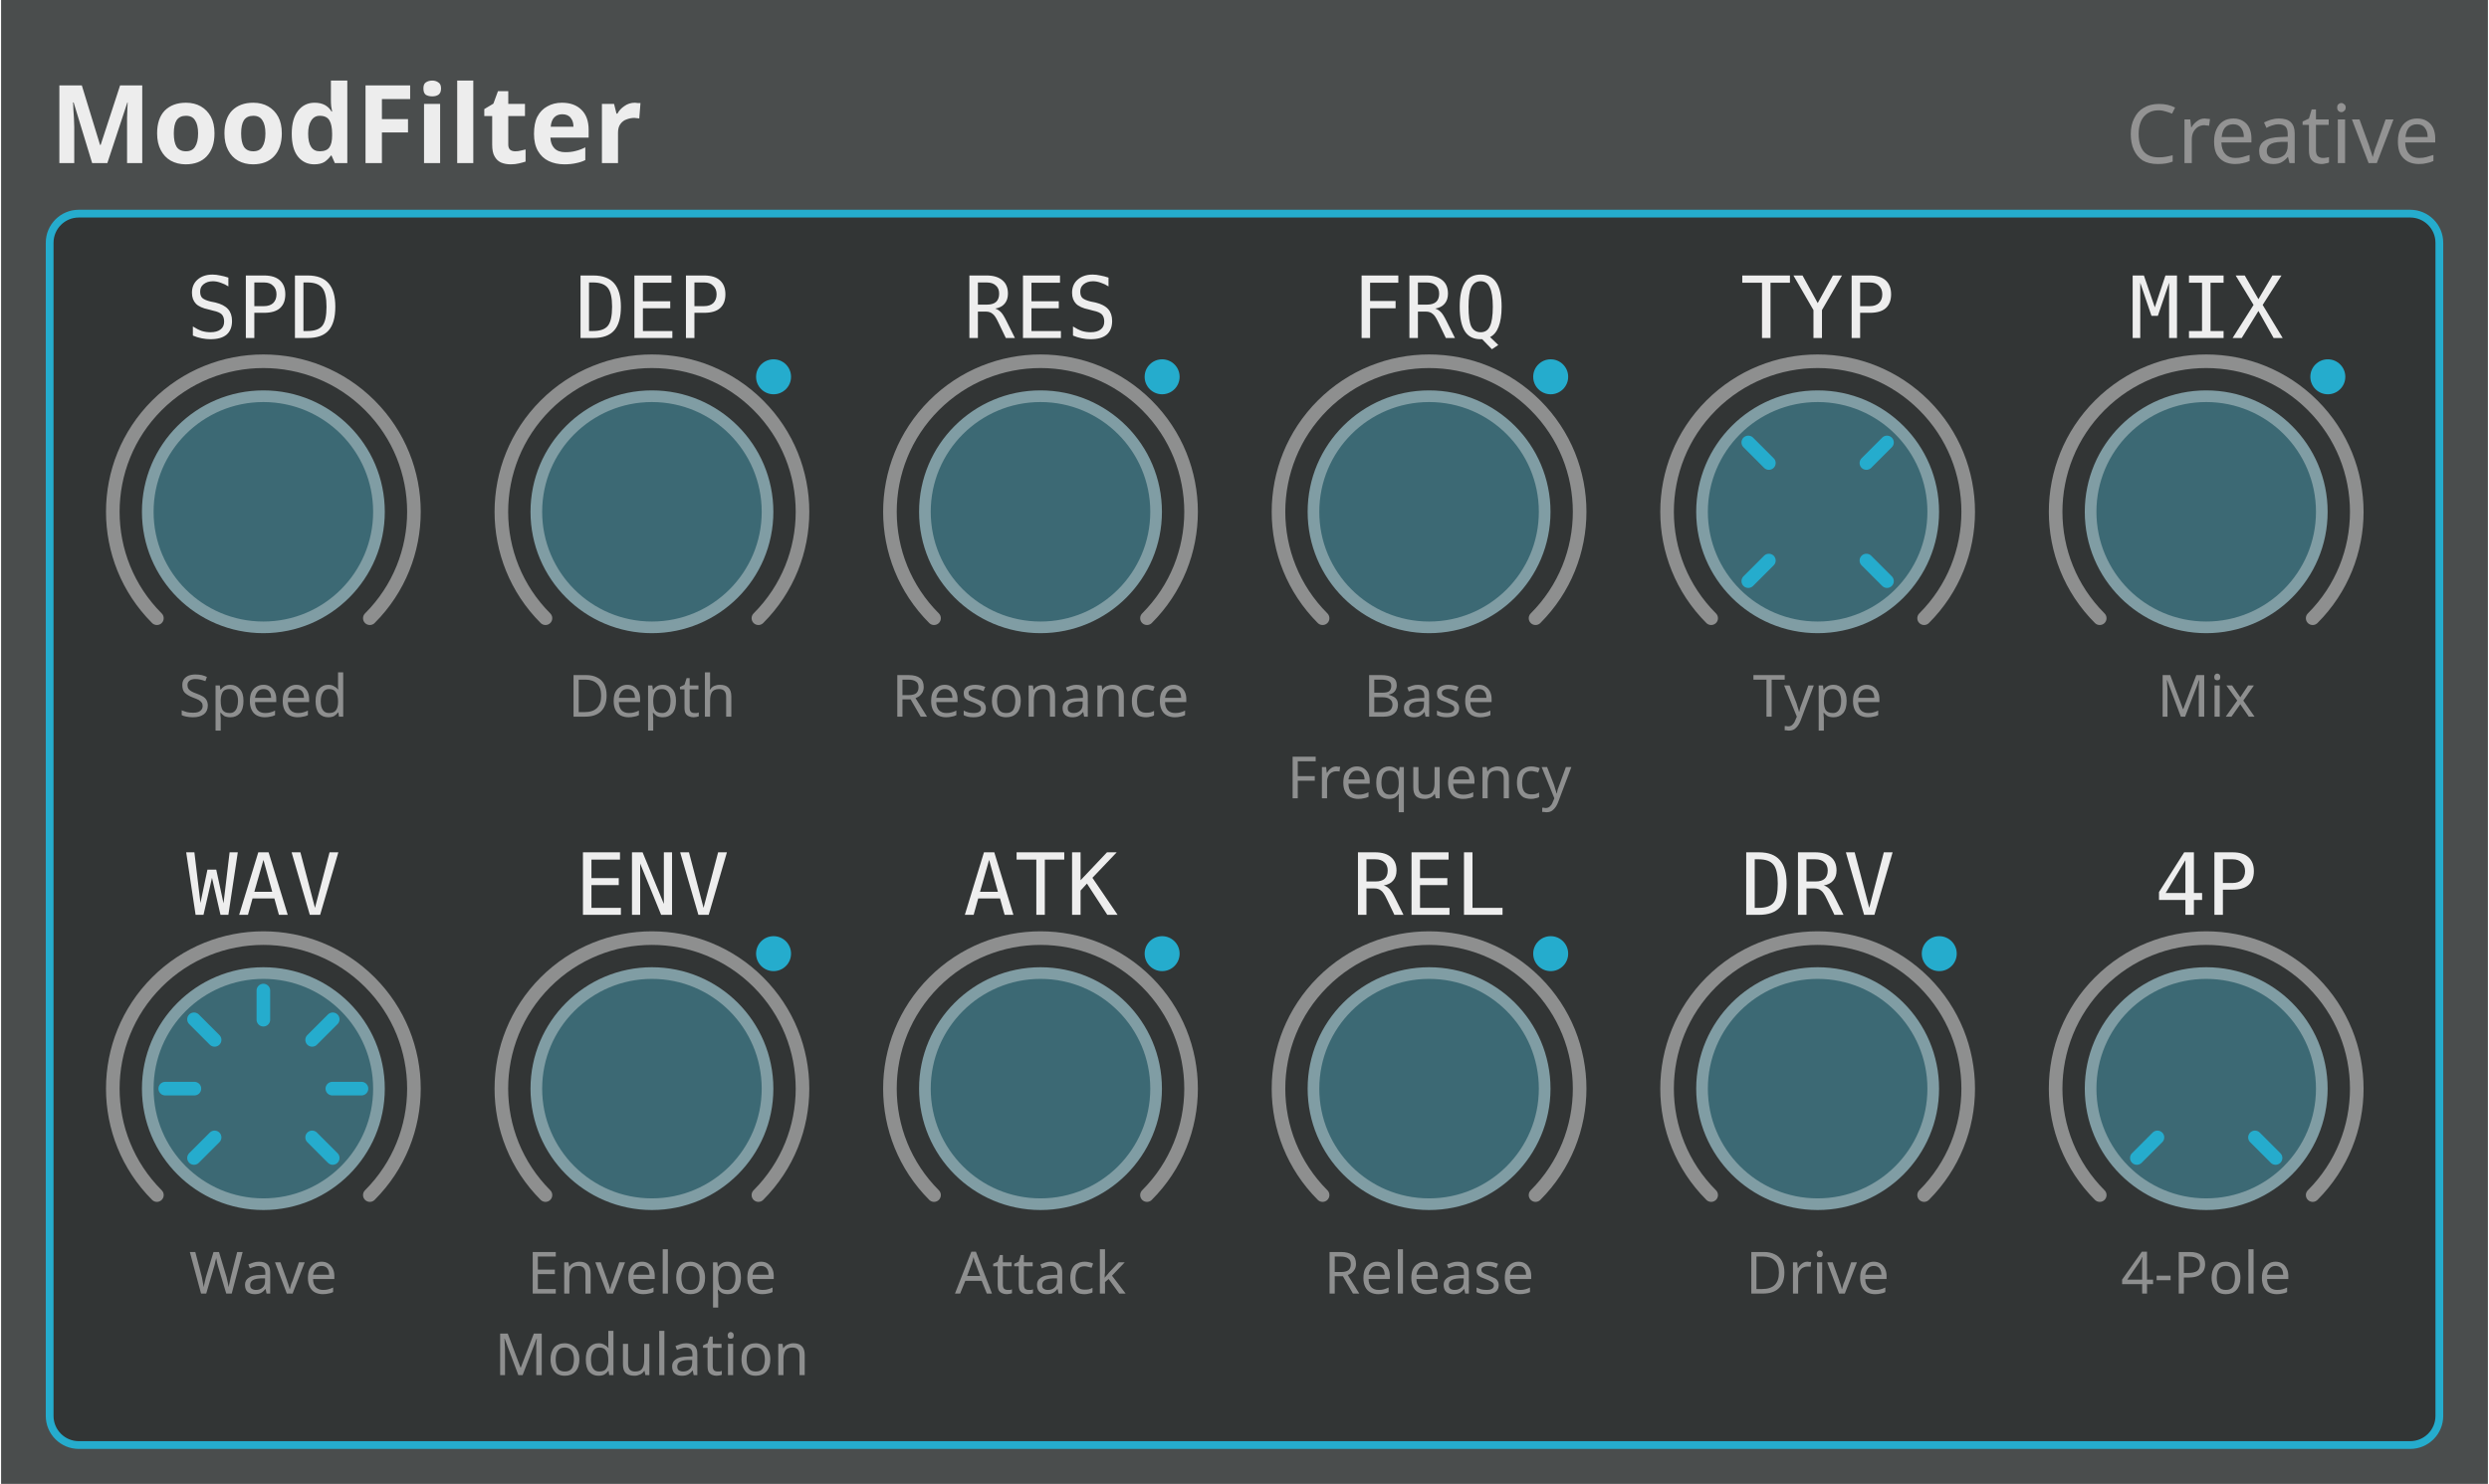
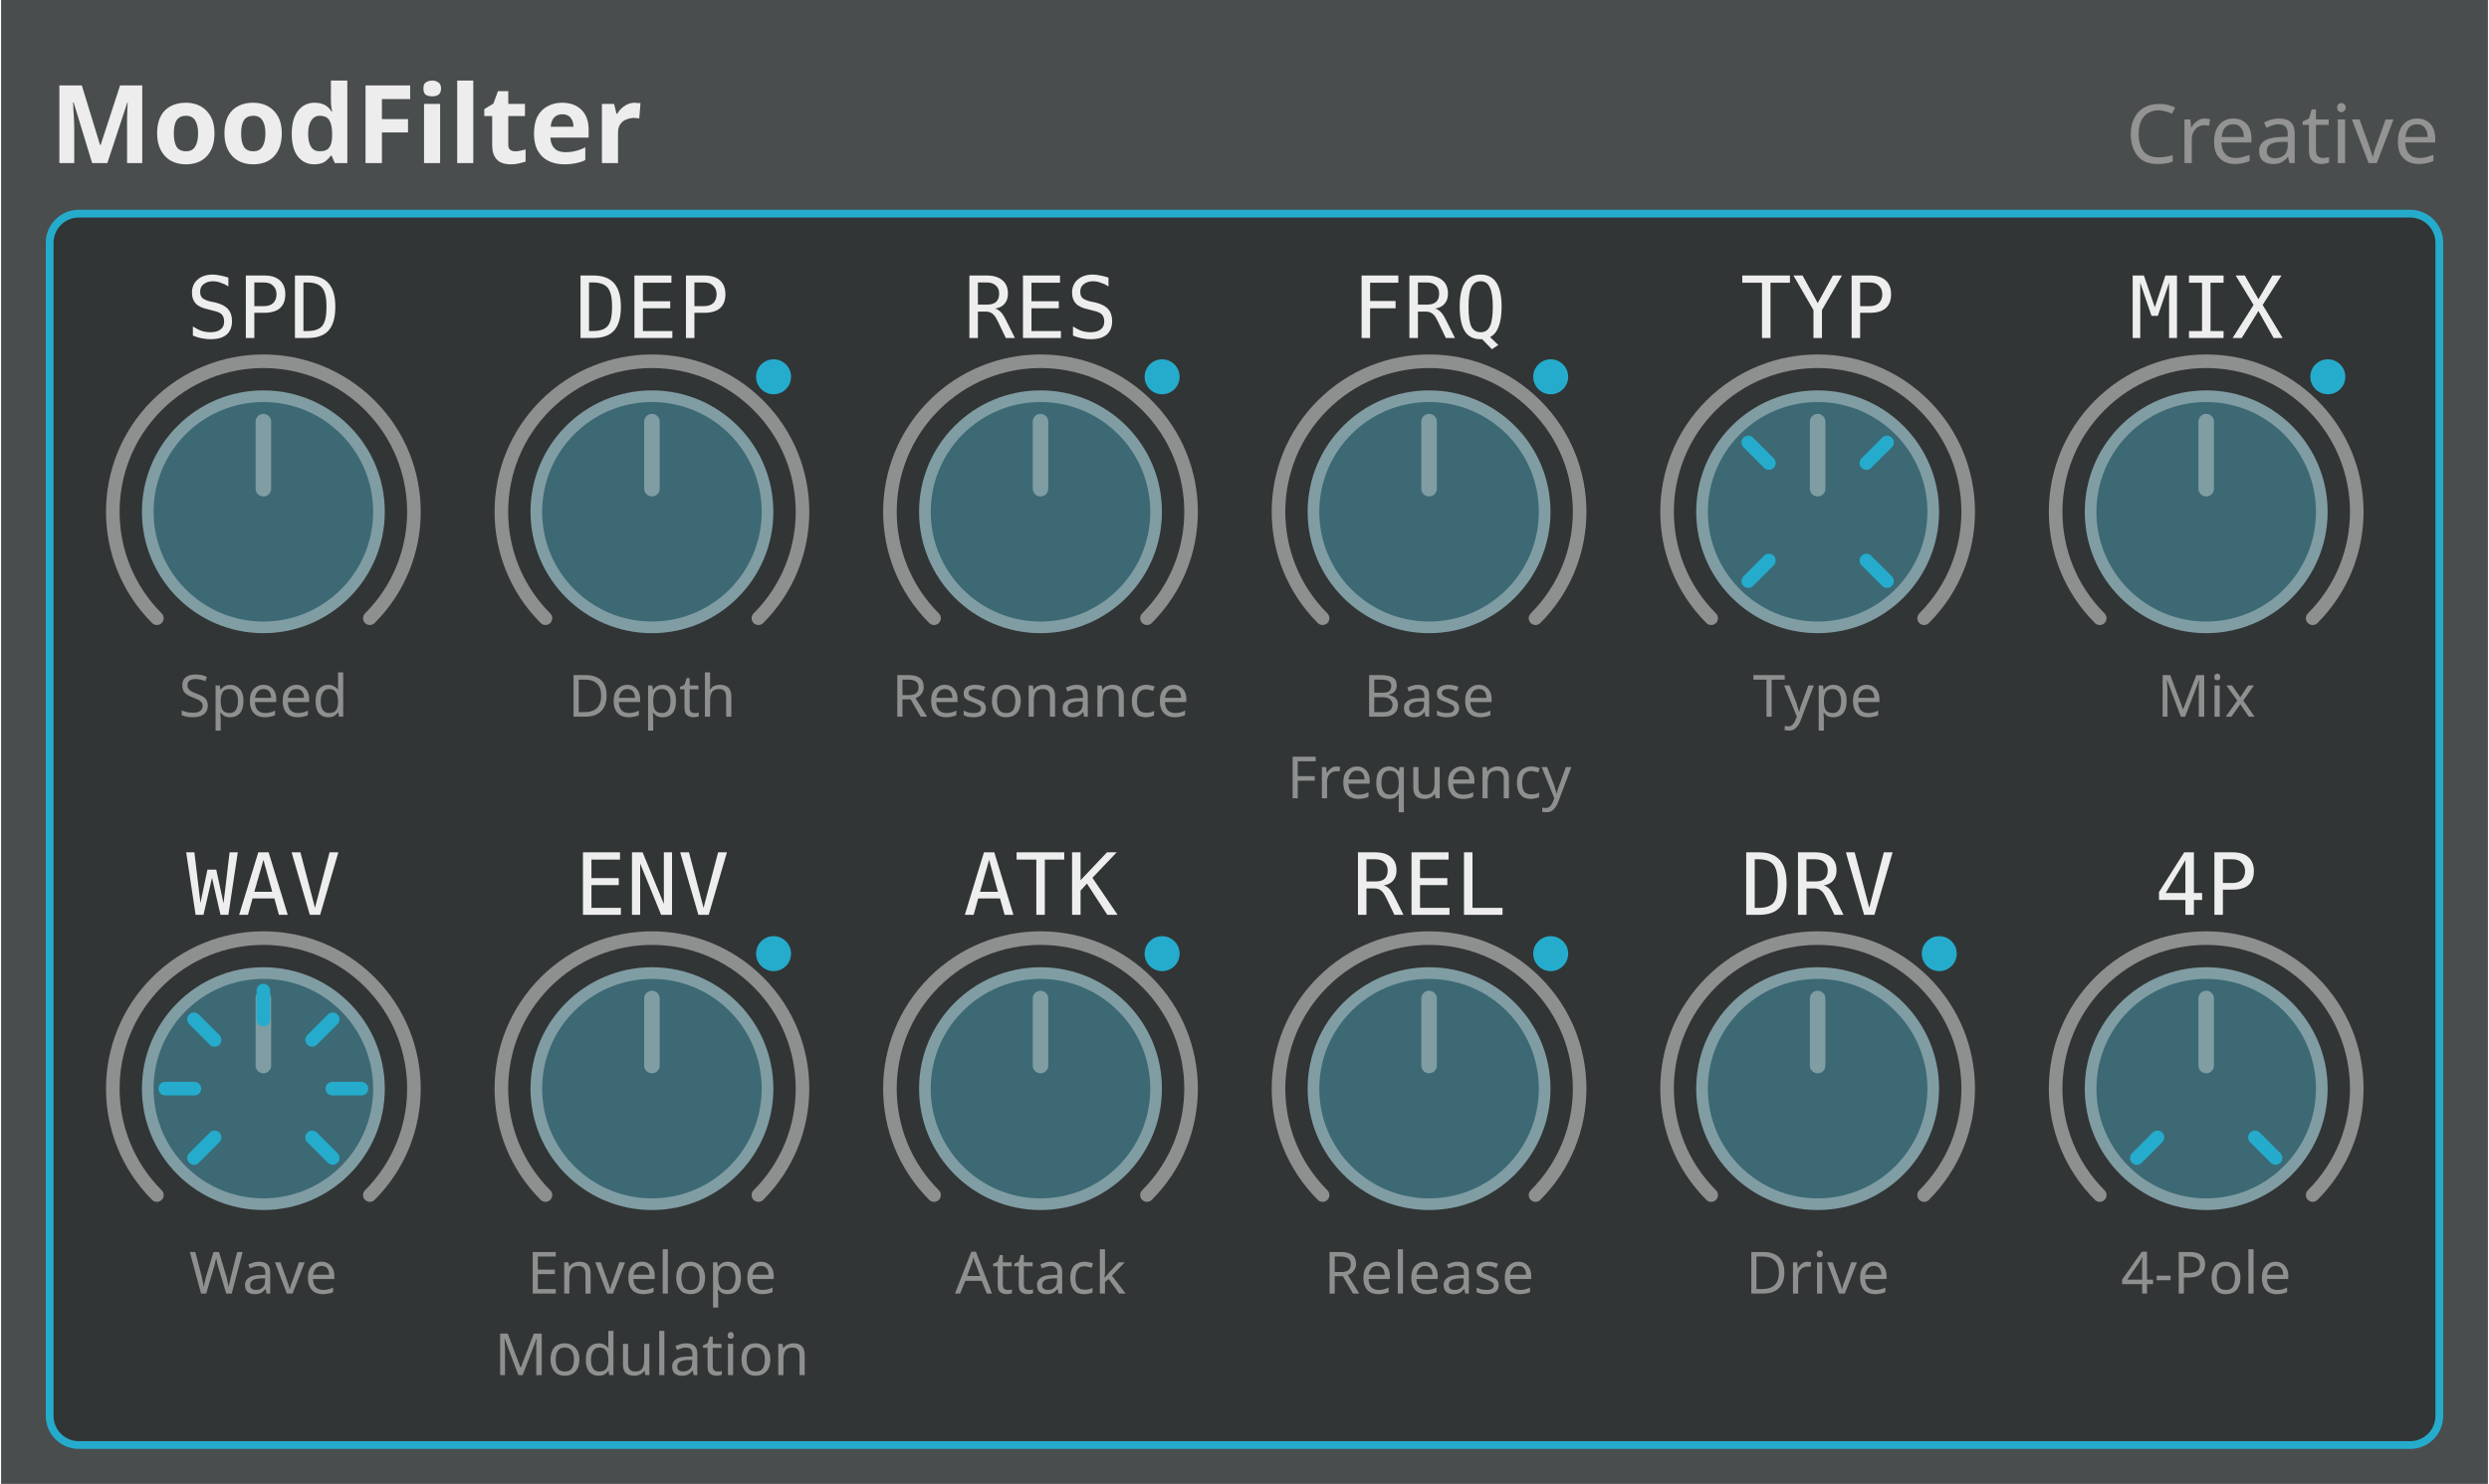
<svg xmlns="http://www.w3.org/2000/svg" viewBox="0 0 128 76.4" width="768" height="458" role="img" aria-label="Moog-Type Filter front panel" font-family="ui-sans-serif, system-ui, sans-serif">
  <rect width="128" height="76.4" fill="#4a4d4d" />
  <text x="2.5" y="8.4" font-size="5.6" font-weight="600" fill="#ededed">MoodFilter</text>
  <text x="125.5" y="8.4" font-size="4.2" text-anchor="end" fill="#939393">Creative</text>
  <rect x="2.5" y="11.0" width="123.0" height="63.4" rx="1.5" fill="#323535" stroke="#25accd" stroke-width="0.4" />
  <text x="13.50" y="17.40" font-size="4.4" text-anchor="middle" font-family="ui-monospace, SFMono-Regular, Menlo, monospace" fill="#eeeeee">SPD</text>
  <path d="M 8.02 31.83 A 7.75 7.75 0 1 1 18.98 31.83" fill="none" stroke="#8e8f8f" stroke-width="0.7" stroke-linecap="round" />
  <circle cx="13.50" cy="26.35" r="5.95" fill="#3c6974" stroke="#809da4" stroke-width="0.6" />
+   <line x1="13.50" y1="25.16" x2="13.50" y2="21.71" stroke="#809da4" stroke-width="0.8" stroke-linecap="round" />
  <text x="13.50" y="36.90" font-size="3" text-anchor="middle" fill="#8e8f8f">Speed</text>
  <text x="33.50" y="17.40" font-size="4.4" text-anchor="middle" font-family="ui-monospace, SFMono-Regular, Menlo, monospace" fill="#eeeeee">DEP</text>
  <path d="M 28.02 31.83 A 7.75 7.75 0 1 1 38.98 31.83" fill="none" stroke="#8e8f8f" stroke-width="0.7" stroke-linecap="round" />
  <circle cx="33.50" cy="26.35" r="5.95" fill="#3c6974" stroke="#809da4" stroke-width="0.6" />
+   <line x1="33.50" y1="25.16" x2="33.50" y2="21.71" stroke="#809da4" stroke-width="0.8" stroke-linecap="round" />
  <circle cx="39.76" cy="19.40" r="0.9" fill="#25accd" />
  <text x="33.50" y="36.90" font-size="3" text-anchor="middle" fill="#8e8f8f">Depth</text>
  <text x="53.50" y="17.40" font-size="4.4" text-anchor="middle" font-family="ui-monospace, SFMono-Regular, Menlo, monospace" fill="#eeeeee">RES</text>
  <path d="M 48.02 31.83 A 7.75 7.75 0 1 1 58.98 31.83" fill="none" stroke="#8e8f8f" stroke-width="0.7" stroke-linecap="round" />
  <circle cx="53.50" cy="26.35" r="5.95" fill="#3c6974" stroke="#809da4" stroke-width="0.6" />
+   <line x1="53.50" y1="25.16" x2="53.50" y2="21.71" stroke="#809da4" stroke-width="0.8" stroke-linecap="round" />
  <circle cx="59.76" cy="19.40" r="0.9" fill="#25accd" />
  <text x="53.50" y="36.90" font-size="3" text-anchor="middle" fill="#8e8f8f">Resonance</text>
  <text x="73.50" y="17.40" font-size="4.4" text-anchor="middle" font-family="ui-monospace, SFMono-Regular, Menlo, monospace" fill="#eeeeee">FRQ</text>
  <path d="M 68.02 31.83 A 7.75 7.75 0 1 1 78.98 31.83" fill="none" stroke="#8e8f8f" stroke-width="0.7" stroke-linecap="round" />
  <circle cx="73.50" cy="26.35" r="5.95" fill="#3c6974" stroke="#809da4" stroke-width="0.6" />
+   <line x1="73.50" y1="25.16" x2="73.50" y2="21.71" stroke="#809da4" stroke-width="0.8" stroke-linecap="round" />
  <circle cx="79.76" cy="19.40" r="0.9" fill="#25accd" />
  <text x="73.50" y="36.90" font-size="3" text-anchor="middle" fill="#8e8f8f">Base</text>
  <text x="73.50" y="41.10" font-size="3" text-anchor="middle" fill="#8e8f8f">Frequency</text>
  <text x="93.50" y="17.40" font-size="4.4" text-anchor="middle" font-family="ui-monospace, SFMono-Regular, Menlo, monospace" fill="#eeeeee">TYP</text>
  <path d="M 88.02 31.83 A 7.75 7.75 0 1 1 98.98 31.83" fill="none" stroke="#8e8f8f" stroke-width="0.7" stroke-linecap="round" />
  <circle cx="93.50" cy="26.35" r="5.95" fill="#3c6974" stroke="#809da4" stroke-width="0.6" />
+   <line x1="93.50" y1="25.16" x2="93.50" y2="21.71" stroke="#809da4" stroke-width="0.8" stroke-linecap="round" />
  <line x1="90.99" y1="28.86" x2="89.93" y2="29.92" stroke="#25accd" stroke-width="0.7" stroke-linecap="round" />
  <line x1="90.99" y1="23.84" x2="89.93" y2="22.78" stroke="#25accd" stroke-width="0.7" stroke-linecap="round" />
  <line x1="96.01" y1="23.84" x2="97.07" y2="22.78" stroke="#25accd" stroke-width="0.7" stroke-linecap="round" />
  <line x1="96.01" y1="28.86" x2="97.07" y2="29.92" stroke="#25accd" stroke-width="0.7" stroke-linecap="round" />
  <text x="93.50" y="36.90" font-size="3" text-anchor="middle" fill="#8e8f8f">Type</text>
  <text x="113.50" y="17.40" font-size="4.4" text-anchor="middle" font-family="ui-monospace, SFMono-Regular, Menlo, monospace" fill="#eeeeee">MIX</text>
  <path d="M 108.02 31.83 A 7.75 7.75 0 1 1 118.98 31.83" fill="none" stroke="#8e8f8f" stroke-width="0.7" stroke-linecap="round" />
  <circle cx="113.50" cy="26.35" r="5.95" fill="#3c6974" stroke="#809da4" stroke-width="0.6" />
+   <line x1="113.50" y1="25.16" x2="113.50" y2="21.71" stroke="#809da4" stroke-width="0.8" stroke-linecap="round" />
  <circle cx="119.76" cy="19.40" r="0.9" fill="#25accd" />
  <text x="113.50" y="36.90" font-size="3" text-anchor="middle" fill="#8e8f8f">Mix</text>
  <text x="13.50" y="47.10" font-size="4.4" text-anchor="middle" font-family="ui-monospace, SFMono-Regular, Menlo, monospace" fill="#eeeeee">WAV</text>
  <path d="M 8.02 61.53 A 7.75 7.75 0 1 1 18.98 61.53" fill="none" stroke="#8e8f8f" stroke-width="0.7" stroke-linecap="round" />
  <circle cx="13.50" cy="56.05" r="5.95" fill="#3c6974" stroke="#809da4" stroke-width="0.6" />
+   <line x1="13.50" y1="54.86" x2="13.50" y2="51.41" stroke="#809da4" stroke-width="0.8" stroke-linecap="round" />
  <line x1="10.99" y1="58.56" x2="9.93" y2="59.62" stroke="#25accd" stroke-width="0.7" stroke-linecap="round" />
  <line x1="9.95" y1="56.05" x2="8.45" y2="56.05" stroke="#25accd" stroke-width="0.7" stroke-linecap="round" />
  <line x1="10.99" y1="53.54" x2="9.93" y2="52.48" stroke="#25accd" stroke-width="0.7" stroke-linecap="round" />
  <line x1="13.50" y1="52.50" x2="13.50" y2="51.00" stroke="#25accd" stroke-width="0.7" stroke-linecap="round" />
  <line x1="16.01" y1="53.54" x2="17.07" y2="52.48" stroke="#25accd" stroke-width="0.7" stroke-linecap="round" />
  <line x1="17.05" y1="56.05" x2="18.55" y2="56.05" stroke="#25accd" stroke-width="0.7" stroke-linecap="round" />
  <line x1="16.01" y1="58.56" x2="17.07" y2="59.62" stroke="#25accd" stroke-width="0.7" stroke-linecap="round" />
  <text x="13.50" y="66.60" font-size="3" text-anchor="middle" fill="#8e8f8f">Wave</text>
  <text x="33.50" y="47.10" font-size="4.4" text-anchor="middle" font-family="ui-monospace, SFMono-Regular, Menlo, monospace" fill="#eeeeee">ENV</text>
  <path d="M 28.02 61.53 A 7.75 7.75 0 1 1 38.98 61.53" fill="none" stroke="#8e8f8f" stroke-width="0.7" stroke-linecap="round" />
  <circle cx="33.50" cy="56.05" r="5.95" fill="#3c6974" stroke="#809da4" stroke-width="0.6" />
+   <line x1="33.50" y1="54.86" x2="33.50" y2="51.41" stroke="#809da4" stroke-width="0.8" stroke-linecap="round" />
  <circle cx="39.76" cy="49.10" r="0.9" fill="#25accd" />
  <text x="33.50" y="66.60" font-size="3" text-anchor="middle" fill="#8e8f8f">Envelope</text>
  <text x="33.50" y="70.80" font-size="3" text-anchor="middle" fill="#8e8f8f">Modulation</text>
  <text x="53.50" y="47.10" font-size="4.4" text-anchor="middle" font-family="ui-monospace, SFMono-Regular, Menlo, monospace" fill="#eeeeee">ATK</text>
  <path d="M 48.02 61.53 A 7.75 7.75 0 1 1 58.98 61.53" fill="none" stroke="#8e8f8f" stroke-width="0.7" stroke-linecap="round" />
  <circle cx="53.50" cy="56.05" r="5.95" fill="#3c6974" stroke="#809da4" stroke-width="0.6" />
+   <line x1="53.50" y1="54.86" x2="53.50" y2="51.41" stroke="#809da4" stroke-width="0.8" stroke-linecap="round" />
  <circle cx="59.76" cy="49.10" r="0.9" fill="#25accd" />
  <text x="53.50" y="66.60" font-size="3" text-anchor="middle" fill="#8e8f8f">Attack</text>
  <text x="73.50" y="47.10" font-size="4.4" text-anchor="middle" font-family="ui-monospace, SFMono-Regular, Menlo, monospace" fill="#eeeeee">REL</text>
  <path d="M 68.02 61.53 A 7.75 7.75 0 1 1 78.98 61.53" fill="none" stroke="#8e8f8f" stroke-width="0.7" stroke-linecap="round" />
  <circle cx="73.50" cy="56.05" r="5.95" fill="#3c6974" stroke="#809da4" stroke-width="0.6" />
+   <line x1="73.50" y1="54.86" x2="73.50" y2="51.41" stroke="#809da4" stroke-width="0.8" stroke-linecap="round" />
  <circle cx="79.76" cy="49.10" r="0.9" fill="#25accd" />
  <text x="73.50" y="66.60" font-size="3" text-anchor="middle" fill="#8e8f8f">Release</text>
  <text x="93.50" y="47.10" font-size="4.4" text-anchor="middle" font-family="ui-monospace, SFMono-Regular, Menlo, monospace" fill="#eeeeee">DRV</text>
  <path d="M 88.02 61.53 A 7.75 7.75 0 1 1 98.98 61.53" fill="none" stroke="#8e8f8f" stroke-width="0.7" stroke-linecap="round" />
  <circle cx="93.50" cy="56.05" r="5.95" fill="#3c6974" stroke="#809da4" stroke-width="0.6" />
+   <line x1="93.50" y1="54.86" x2="93.50" y2="51.41" stroke="#809da4" stroke-width="0.8" stroke-linecap="round" />
  <circle cx="99.76" cy="49.10" r="0.9" fill="#25accd" />
  <text x="93.50" y="66.60" font-size="3" text-anchor="middle" fill="#8e8f8f">Drive</text>
  <text x="113.50" y="47.10" font-size="4.4" text-anchor="middle" font-family="ui-monospace, SFMono-Regular, Menlo, monospace" fill="#eeeeee">4P</text>
  <path d="M 108.02 61.53 A 7.75 7.75 0 1 1 118.98 61.53" fill="none" stroke="#8e8f8f" stroke-width="0.7" stroke-linecap="round" />
  <circle cx="113.50" cy="56.05" r="5.95" fill="#3c6974" stroke="#809da4" stroke-width="0.6" />
+   <line x1="113.50" y1="54.86" x2="113.50" y2="51.41" stroke="#809da4" stroke-width="0.8" stroke-linecap="round" />
  <line x1="110.99" y1="58.56" x2="109.93" y2="59.62" stroke="#25accd" stroke-width="0.7" stroke-linecap="round" />
  <line x1="116.01" y1="58.56" x2="117.07" y2="59.62" stroke="#25accd" stroke-width="0.7" stroke-linecap="round" />
  <text x="113.50" y="66.60" font-size="3" text-anchor="middle" fill="#8e8f8f">4-Pole</text>
</svg>
